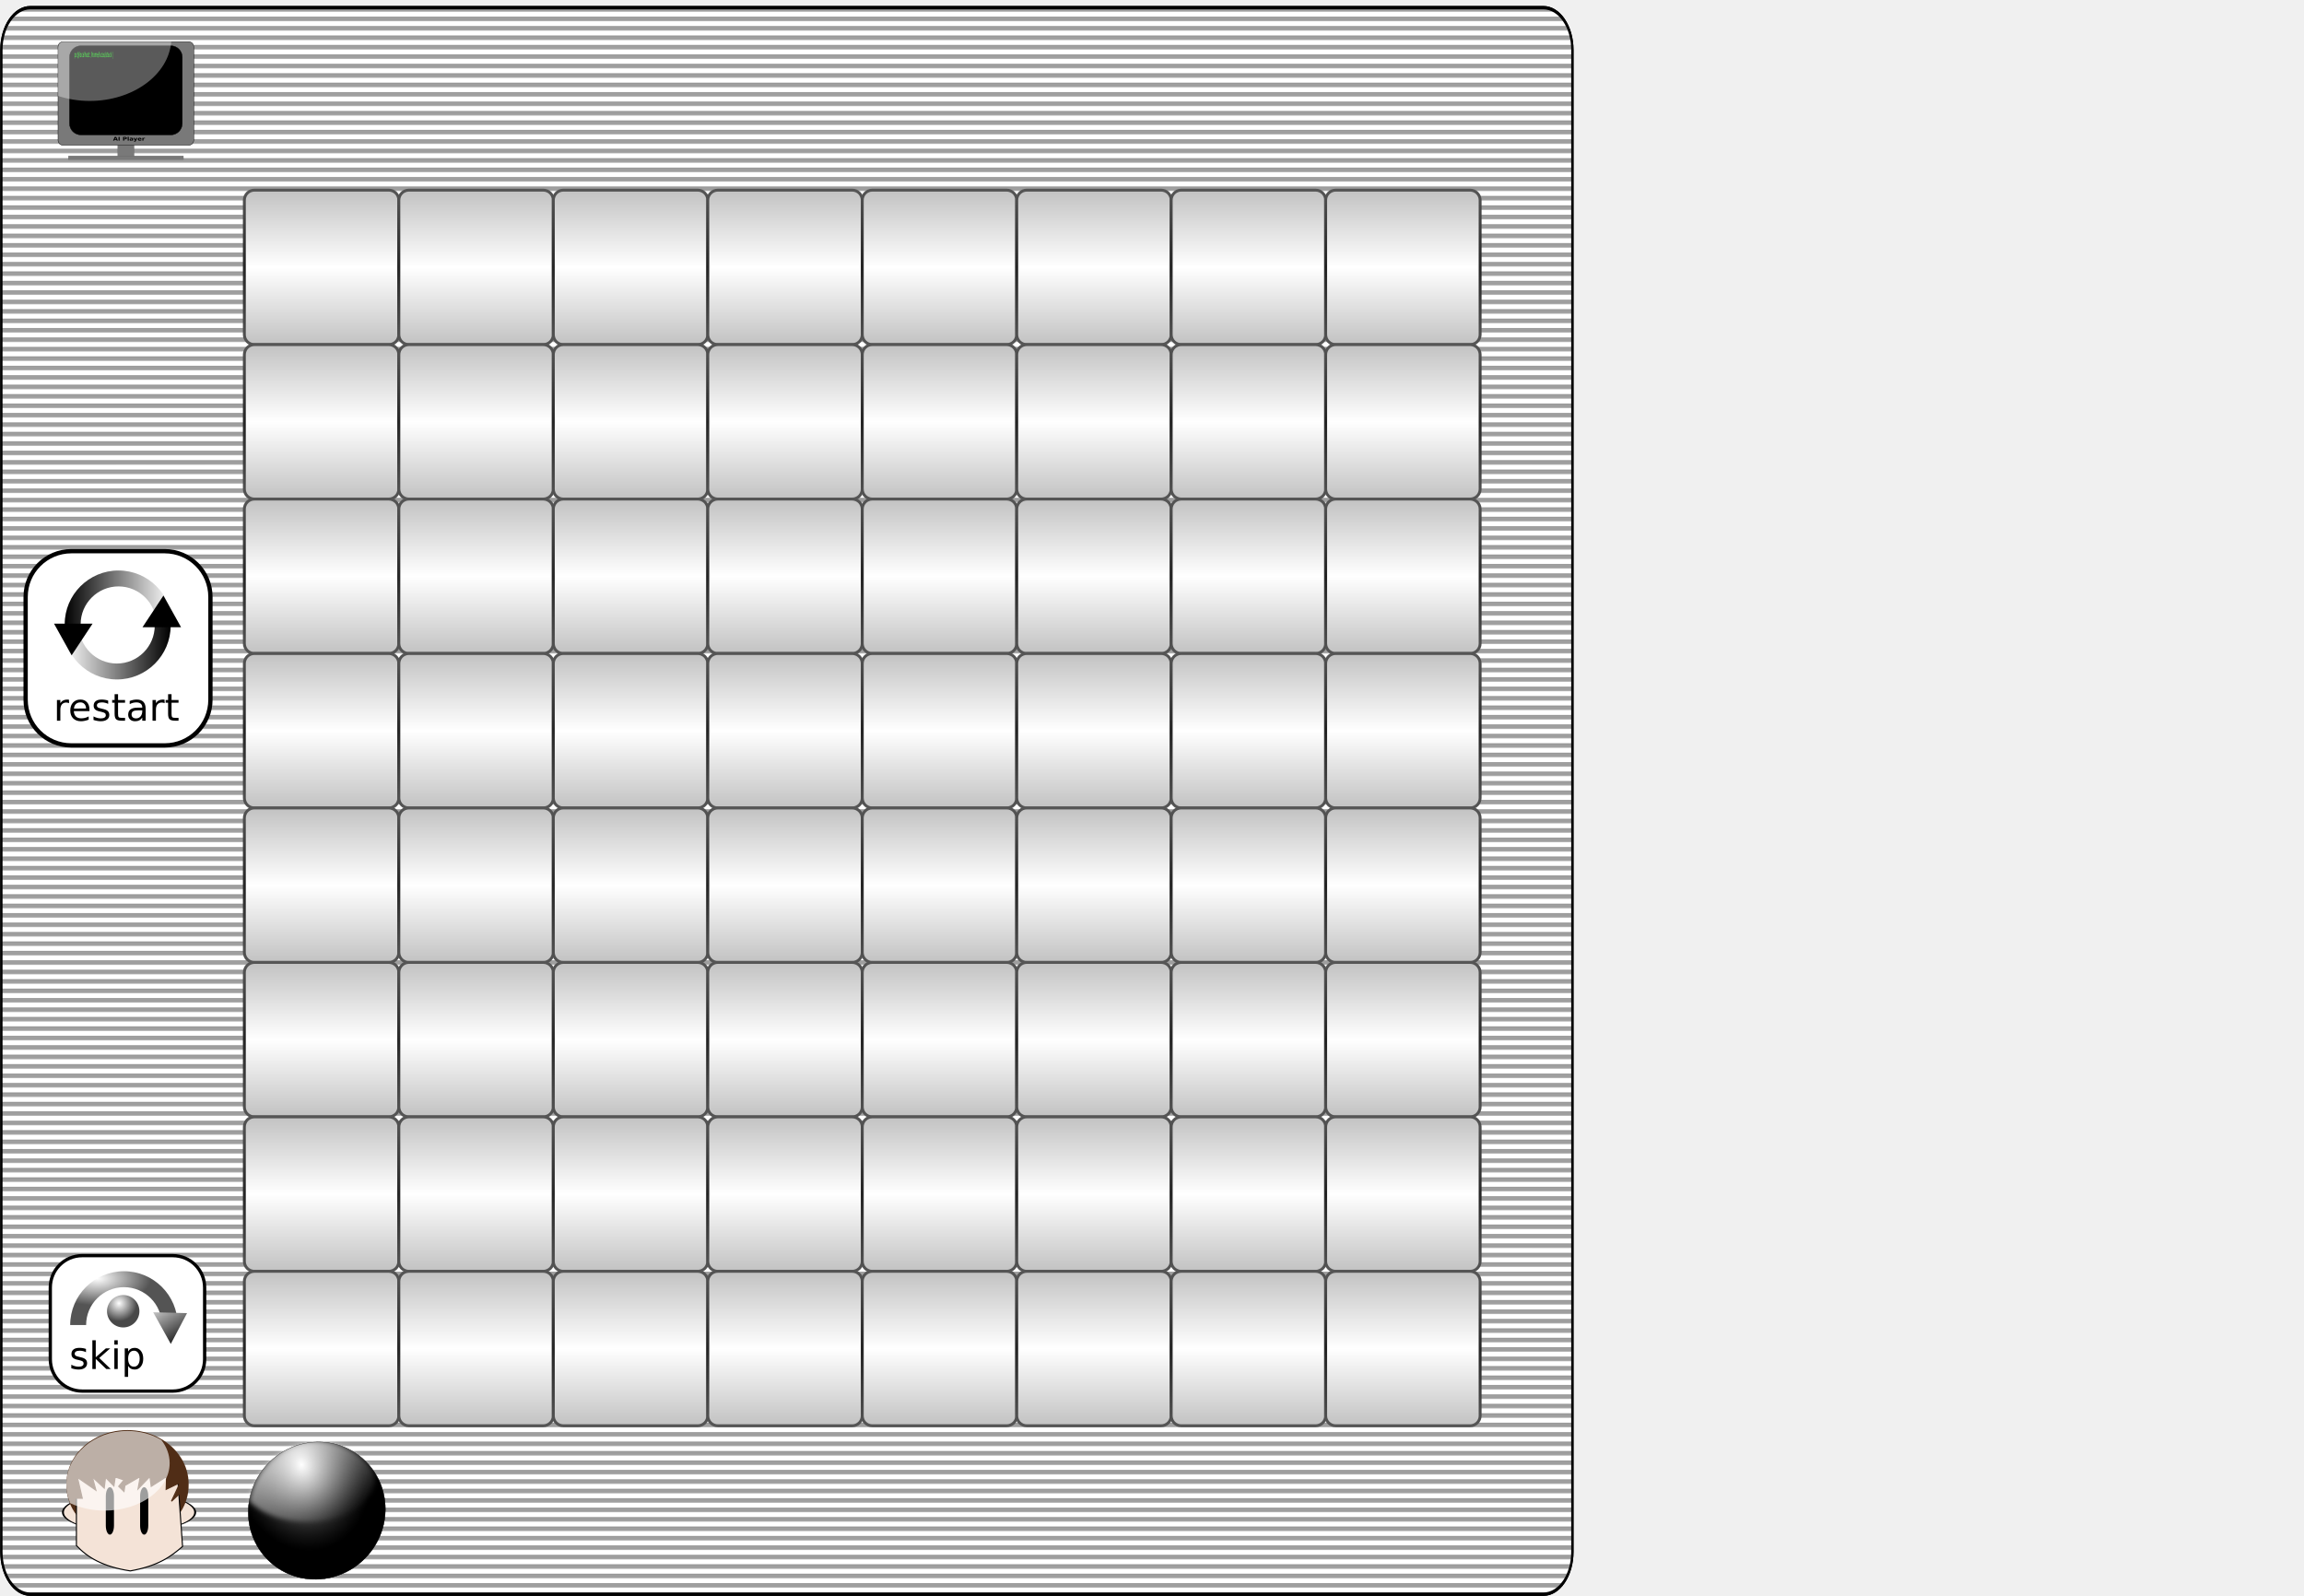
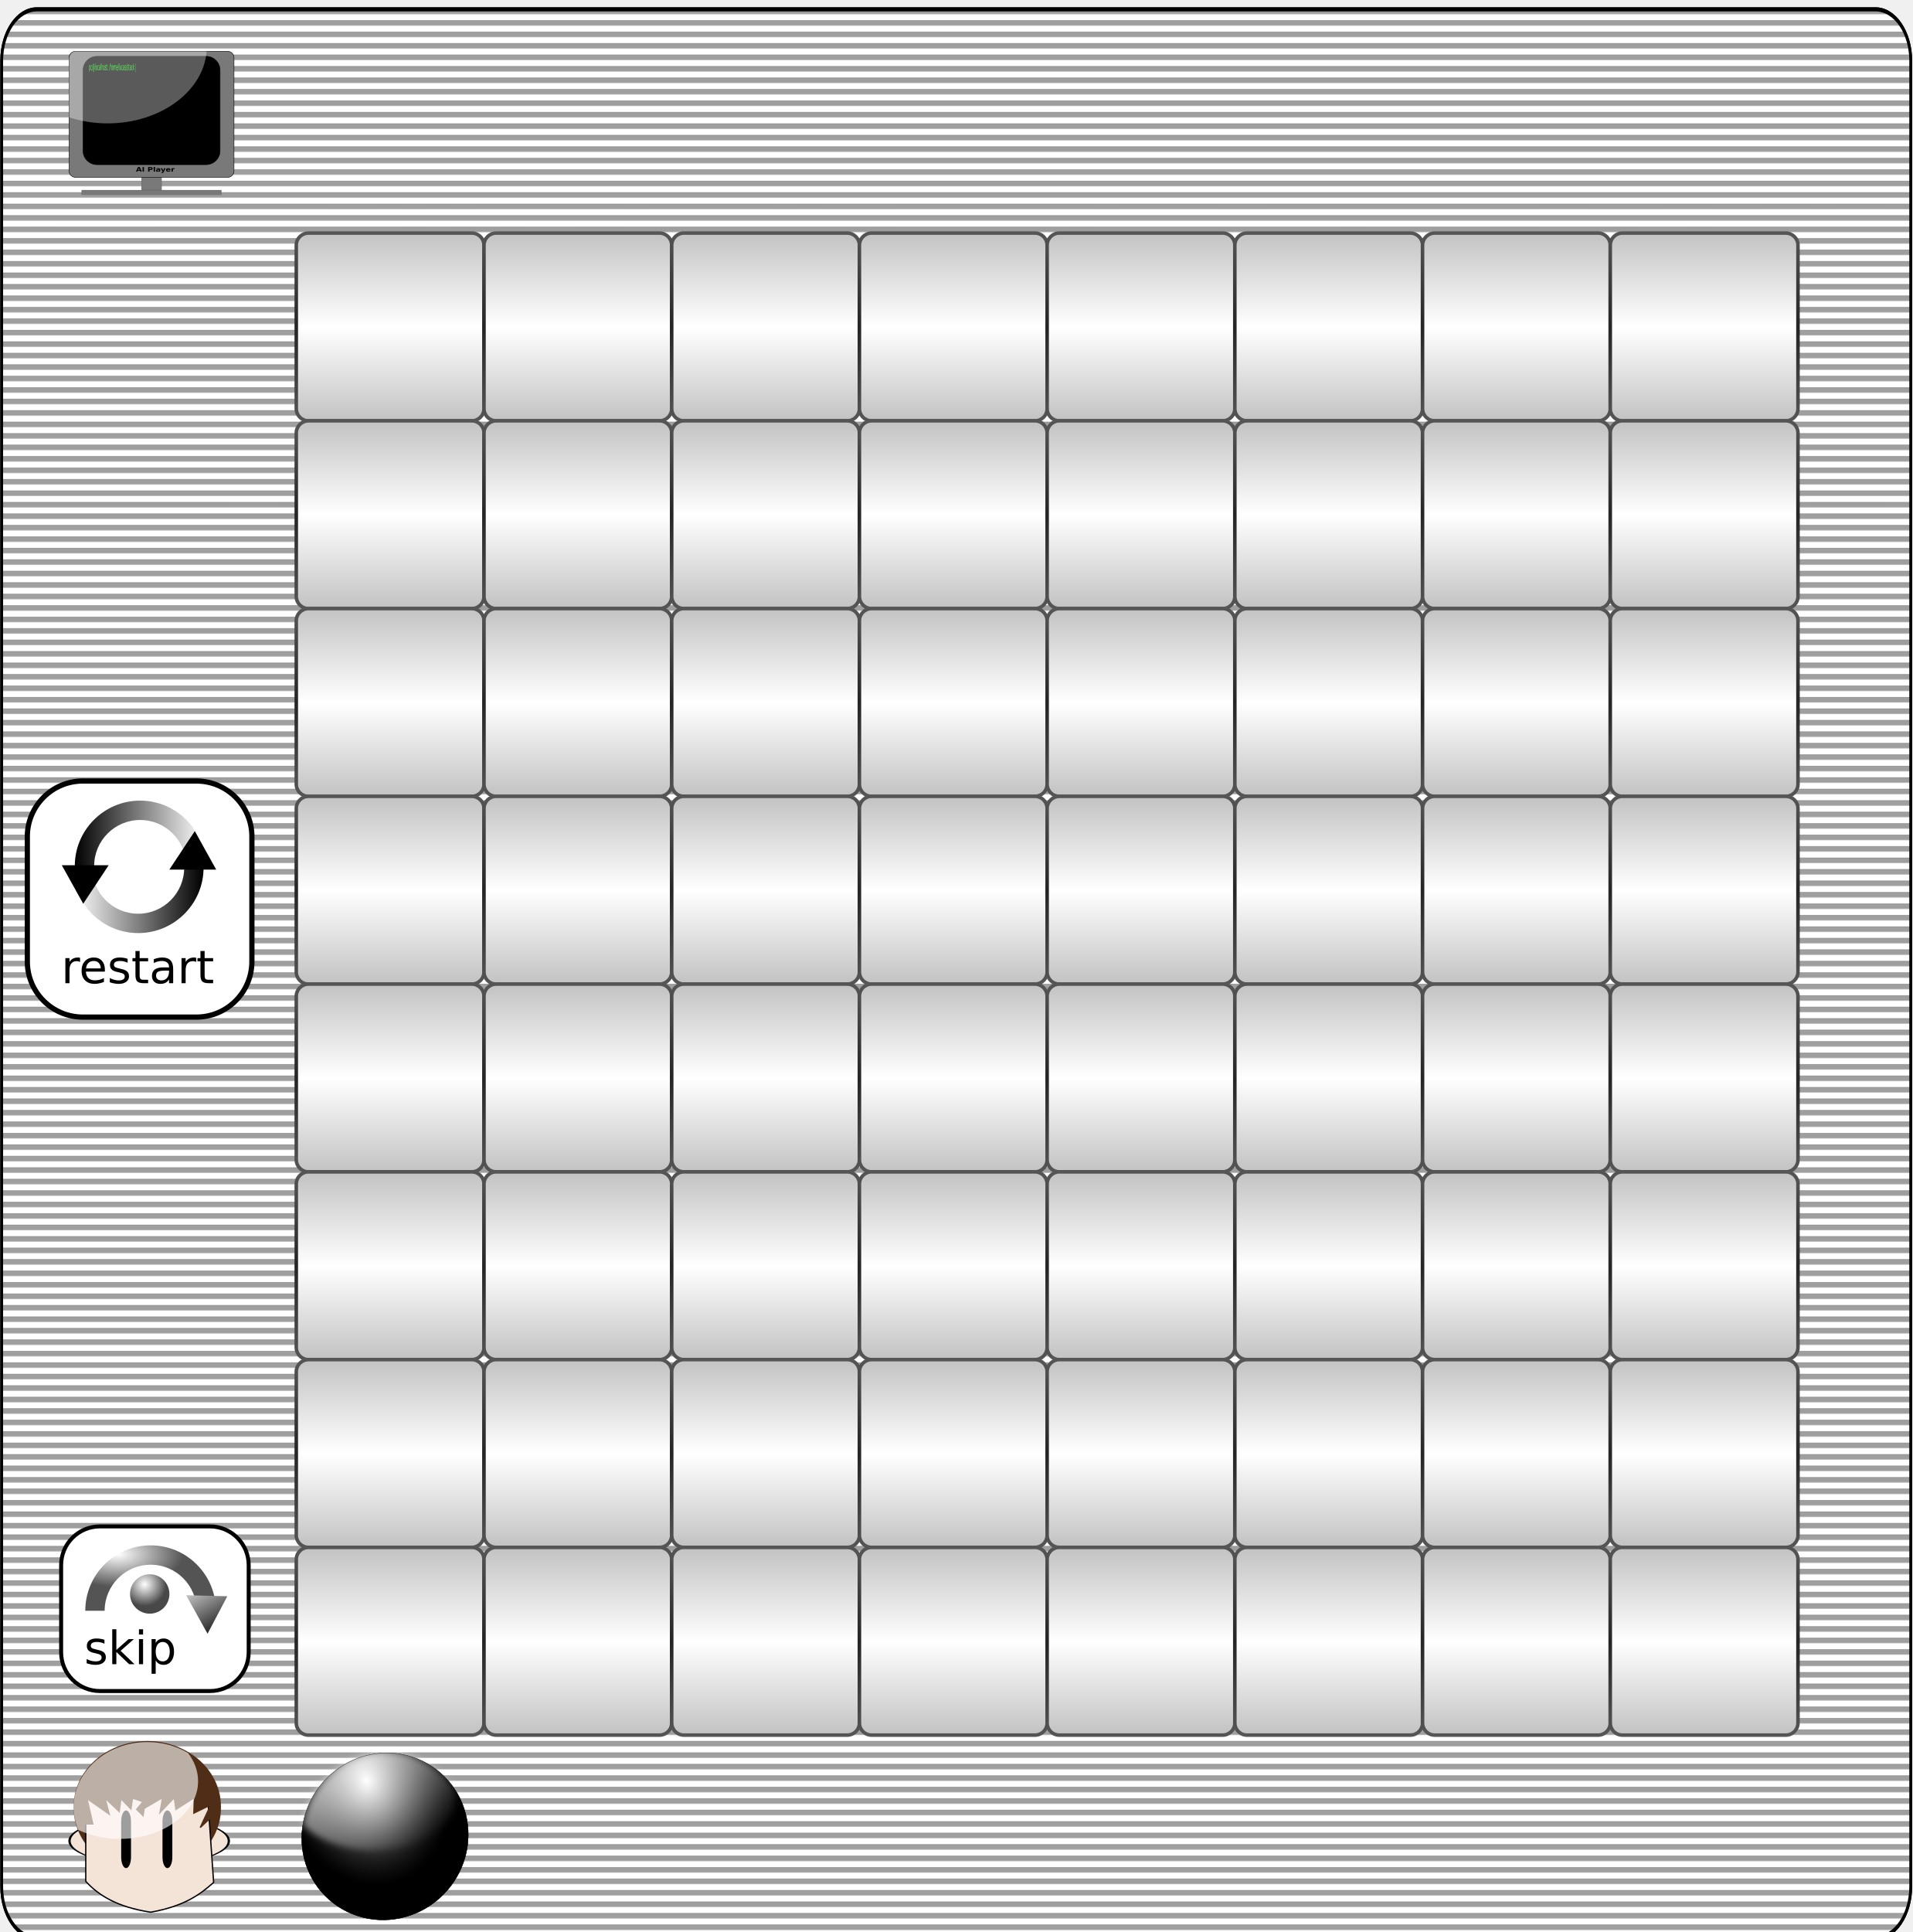
- <svg xmlns="http://www.w3.org/2000/svg" xmlns:xlink="http://www.w3.org/1999/xlink" width="732" height="507" id="svg2" version="1.0">
+ <svg xmlns="http://www.w3.org/2000/svg" xmlns:xlink="http://www.w3.org/1999/xlink" width="500" height="505" id="svg2" version="1.0">
  <defs id="defs4">
    <linearGradient id="linearGradient4486">
      <stop style="stop-color:#000000;stop-opacity:1;" offset="0" id="stop4488" />
      <stop style="stop-color:#ffffff;stop-opacity:1;" offset="1" id="stop4490" />
    </linearGradient>
    <linearGradient id="linearGradient4391">
      <stop style="stop-color:#000000;stop-opacity:1;" offset="0" id="stop4393" />
      <stop style="stop-color:#000000;stop-opacity:0;" offset="1" id="stop4395" />
    </linearGradient>
    <linearGradient id="linearGradient4383">
      <stop style="stop-color:#000000;stop-opacity:1;" offset="0" id="stop4385" />
      <stop style="stop-color:#000000;stop-opacity:0;" offset="1" id="stop4387" />
    </linearGradient>
    <linearGradient id="linearGradient4085">
      <stop style="stop-color:#717171;stop-opacity:1;" offset="0" id="stop4087" />
      <stop style="stop-color:#ffffff;stop-opacity:1;" offset="1" id="stop4089" />
    </linearGradient>
    <linearGradient id="linearGradient3441">
      <stop style="stop-color:#858585;stop-opacity:1;" offset="0" id="stop3443" />
      <stop style="stop-color:#252525;stop-opacity:1;" offset="1" id="stop3445" />
    </linearGradient>
    <filter id="filter3194">
      <feGaussianBlur id="feGaussianBlur3196" stdDeviation="0.853" />
    </filter>
    <radialGradient r="254.786" fy="392.4" fx="220.123" cy="392.4" cx="220.123" gradientTransform="matrix(1.150908,0.5710642,-0.4515342,0.9195676,130.5254,-104.5135)" gradientUnits="userSpaceOnUse" id="radialGradient3229" xlink:href="#linearGradient3167" />
    <linearGradient gradientTransform="translate(-0.1713688,-0.1142458)" gradientUnits="userSpaceOnUse" y2="24.871" x2="35.013" y1="2.457" x1="18.368" id="linearGradient3172" xlink:href="#linearGradient3189" />
    <linearGradient id="linearGradient3167">
      <stop id="stop3169" offset="0" style="stop-color:#ffffff;stop-opacity:1;" />
      <stop id="stop3171" offset="1" style="stop-color:#000000;stop-opacity:0.312;" />
    </linearGradient>
    <marker style="overflow:visible" id="Arrow1Lstart" refX="0" refY="0" orient="auto">
      <path transform="matrix(0.8,0,0,0.8,10,0)" style="fill-rule:evenodd;stroke:#000000;stroke-width:1pt;marker-start:none" d="M 0,0 L 5,-5 L -12.5,0 L 5,5 L 0,0 z" id="path4575" />
    </marker>
    <linearGradient id="linearGradient3166">
      <stop id="stop3168" offset="0" style="stop-color:#ffffff;stop-opacity:1;" />
      <stop id="stop3170" offset="1" style="stop-color:#ffffff;stop-opacity:0.196;" />
    </linearGradient>
    <linearGradient id="linearGradient3189">
      <stop style="stop-color:#ffffff;stop-opacity:0.562;" offset="0" id="stop3191" />
      <stop style="stop-color:#ffffff;stop-opacity:0;" offset="1" id="stop3193" />
    </linearGradient>
    <pattern patternUnits="userSpaceOnUse" width="730.03" height="16.964" patternTransform="translate(-755.9541,36.6547)" id="pattern2702">
      <path id="path3209" d="M 0.481,0.481 L 729.549,0.481" style="fill:none;fill-rule:evenodd;stroke:#d9d9d9;stroke-width:0.963px;stroke-linecap:butt;stroke-linejoin:miter;stroke-opacity:1" />
      <path id="path3211" d="M 0.481,4.482 L 729.549,4.482" style="fill:none;fill-rule:evenodd;stroke:#d9d9d9;stroke-width:0.963px;stroke-linecap:butt;stroke-linejoin:miter;stroke-opacity:1" />
      <path style="fill:none;fill-rule:evenodd;stroke:#d9d9d9;stroke-width:0.963px;stroke-linecap:butt;stroke-linejoin:miter;stroke-opacity:1" d="M 0.481,8.482 L 729.549,8.482" id="path3213" />
      <path id="path3215" d="M 0.481,12.482 L 729.549,12.482" style="fill:none;fill-rule:evenodd;stroke:#d9d9d9;stroke-width:0.963px;stroke-linecap:butt;stroke-linejoin:miter;stroke-opacity:1" />
      <path style="fill:none;fill-rule:evenodd;stroke:#d9d9d9;stroke-width:0.963px;stroke-linecap:butt;stroke-linejoin:miter;stroke-opacity:1" d="M 0.481,16.482 L 729.549,16.482" id="path3217" />
    </pattern>
    <pattern patternUnits="userSpaceOnUse" width="730.03" height="0.963" patternTransform="translate(-755.9541,-3.348295)" id="pattern4220">
      <path style="fill:none;fill-rule:evenodd;stroke:#d9d9d9;stroke-width:0.963px;stroke-linecap:butt;stroke-linejoin:miter;stroke-opacity:1" d="M 0.481,0.481 L 729.549,0.481" id="path3189" />
    </pattern>
    <pattern patternUnits="userSpaceOnUse" width="997.57" height="1.913" patternTransform="matrix(1.569835,0,0,1.569835,-129.9597,-82.81131)" id="pattern3983">
      <g id="g3262" transform="translate(129.9597,82.81131)">
        <path style="fill:none;fill-rule:evenodd;stroke:#9f9f9f;stroke-width:1px;stroke-linecap:butt;stroke-linejoin:miter;stroke-opacity:1" d="M -129.46,-82.311 L 867.11,-82.311" id="path2482" />
        <path id="path2484" d="M -129.46,-81.398 L 867.11,-81.398" style="fill:none;fill-opacity:1;fill-rule:evenodd;stroke:#ffffff;stroke-width:1px;stroke-linecap:butt;stroke-linejoin:miter;stroke-opacity:1" />
      </g>
    </pattern>
    <pattern patternUnits="userSpaceOnUse" width="913.015" height="2.825" patternTransform="translate(-116.2097,-147.48)" id="pattern3998">
      <g id="g3994" transform="translate(116.2097,147.48)">
        <path style="fill:none;fill-rule:evenodd;stroke:#cccccc;stroke-width:1.414px;stroke-linecap:butt;stroke-linejoin:miter;stroke-opacity:1" d="M -115.503,-146.773 L 796.099,-146.773" id="path3990" />
        <path id="path3992" d="M -115.503,-145.363 L 796.099,-145.363" style="fill:none;fill-rule:evenodd;stroke:#ffffff;stroke-width:1.414px;stroke-linecap:butt;stroke-linejoin:miter;stroke-opacity:1" />
      </g>
    </pattern>
    <linearGradient id="linearGradient3178">
      <stop id="stop3180" offset="0" style="stop-color:#ffffff;stop-opacity:1;" />
      <stop id="stop3182" offset="1" style="stop-color:#545454;stop-opacity:1;" />
    </linearGradient>
    <linearGradient id="linearGradient3186">
      <stop id="stop3188" offset="0" style="stop-color:#000000;stop-opacity:1;" />
      <stop id="stop3190" offset="1" style="stop-color:#d1d1d1;stop-opacity:1;" />
    </linearGradient>
-     <marker style="overflow:visible" id="marker4304" refX="0.0" refY="0.0" orient="auto">
-       <path transform="scale(0.8) translate(12.5,0)" style="fill-rule:evenodd;stroke:#000000;stroke-width:1.0pt;marker-start:none" d="M 0.0,0.0 L 5.0,-5.0 L -12.5,0.0 L 5.0,5.0 L 0.0,0.0 z " id="path4194" />
+     <marker style="overflow:visible" id="marker4304" refX="0" refY="0" orient="auto">
+       <path transform="matrix(0.8,0,0,0.8,10,0)" style="fill-rule:evenodd;stroke:#000000;stroke-width:1pt;marker-start:none" d="M 0,0 L 5,-5 L -12.5,0 L 5,5 L 0,0 z" id="path4194" />
    </marker>
-     <marker style="overflow:visible" id="Arrow2Lstart" refX="0.0" refY="0.0" orient="auto">
-       <path transform="scale(1.1) translate(1,0)" d="M 8.719,4.034 L -2.207,0.016 L 8.719,-4.002 C 6.973,-1.63 6.983,1.616 8.719,4.034 z " style="font-size:12.0;fill-rule:evenodd;stroke-width:0.625;stroke-linejoin:round" id="path4212" />
+     <marker style="overflow:visible" id="Arrow2Lstart" refX="0" refY="0" orient="auto">
+       <path transform="matrix(1.1,0,0,1.1,1.1,0)" d="M 8.719,4.034 L -2.207,0.016 L 8.719,-4.002 C 6.973,-1.63 6.983,1.616 8.719,4.034 z" style="font-size:12px;fill-rule:evenodd;stroke-width:0.625;stroke-linejoin:round" id="path4212" />
    </marker>
    <linearGradient id="linearGradient4352">
      <stop id="stop4354" offset="0" style="stop-color:#ffffff;stop-opacity:1;" />
      <stop id="stop4356" offset="1" style="stop-color:#484848;stop-opacity:1;" />
    </linearGradient>
    <linearGradient id="linearGradient4346">
      <stop id="stop4348" offset="0" style="stop-color:#000000;stop-opacity:1;" />
      <stop id="stop4350" offset="1" style="stop-color:#d1d1d1;stop-opacity:1;" />
    </linearGradient>
    <linearGradient xlink:href="#linearGradient4383" id="linearGradient4435" gradientUnits="userSpaceOnUse" gradientTransform="translate(201.3643,144.8866)" x1="-302.809" y1="160.932" x2="-268.653" y2="160.932" />
    <linearGradient xlink:href="#linearGradient4391" id="linearGradient4439" gradientUnits="userSpaceOnUse" gradientTransform="translate(200.8419,141.7526)" x1="-268.622" y1="181.597" x2="-302.779" y2="181.597" />
    <radialGradient xlink:href="#linearGradient4352" id="radialGradient4466" cx="-283.669" cy="389.459" fx="-283.669" fy="389.459" r="5.686" gradientUnits="userSpaceOnUse" />
    <radialGradient xlink:href="#linearGradient3178" id="radialGradient4484" cx="-528.128" cy="523.033" fx="-528.128" fy="523.033" r="17.078" gradientTransform="matrix(1,0,0,0.5004575,407,136.4959)" gradientUnits="userSpaceOnUse" />
    <linearGradient xlink:href="#linearGradient4486" id="linearGradient4492" x1="-501.492" y1="551.487" x2="-511.025" y2="535.238" gradientUnits="userSpaceOnUse" gradientTransform="translate(407,-131)" />
-     <linearGradient xlink:href="#linearGradient4391" id="linearGradient4515" gradientUnits="userSpaceOnUse" gradientTransform="translate(200.8419,141.7526)" x1="-268.622" y1="181.597" x2="-302.779" y2="181.597" />
-     <linearGradient xlink:href="#linearGradient4383" id="linearGradient4517" gradientUnits="userSpaceOnUse" gradientTransform="translate(201.3643,144.8866)" x1="-302.809" y1="160.932" x2="-268.653" y2="160.932" />
-     <radialGradient xlink:href="#linearGradient3178" id="radialGradient4519" gradientUnits="userSpaceOnUse" gradientTransform="matrix(1,0,0,0.5004575,407,136.4959)" cx="-528.128" cy="523.033" fx="-528.128" fy="523.033" r="17.078" />
-     <radialGradient xlink:href="#linearGradient4352" id="radialGradient4521" gradientUnits="userSpaceOnUse" cx="-283.669" cy="389.459" fx="-283.669" fy="389.459" r="5.686" />
-     <linearGradient xlink:href="#linearGradient4486" id="linearGradient4523" gradientUnits="userSpaceOnUse" gradientTransform="translate(407,-131)" x1="-501.492" y1="551.487" x2="-511.025" y2="535.238" />
-     <linearGradient xlink:href="#linearGradient4085" id="linearGradient4525" gradientUnits="userSpaceOnUse" gradientTransform="matrix(1.086957,0,0,1.086957,-37.65261,-32.77589)" spreadMethod="reflect" x1="75.281" y1="42.152" x2="75.281" y2="94.783" />
-     <linearGradient xlink:href="#linearGradient3441" id="linearGradient4527" gradientUnits="userSpaceOnUse" gradientTransform="matrix(1.086957,0,0,1.086957,-37.65261,-32.77589)" spreadMethod="reflect" x1="98.281" y1="49.935" x2="98.281" y2="94.783" />
+     <linearGradient xlink:href="#linearGradient4383" id="linearGradient2572" gradientUnits="userSpaceOnUse" gradientTransform="translate(202.3643,32.8866)" x1="-302.809" y1="160.932" x2="-268.653" y2="160.932" />
+     <linearGradient xlink:href="#linearGradient4391" id="linearGradient2576" gradientUnits="userSpaceOnUse" gradientTransform="translate(201.8419,29.75258)" x1="-268.622" y1="181.597" x2="-302.779" y2="181.597" />
+     <radialGradient xlink:href="#linearGradient3178" id="radialGradient2604" gradientUnits="userSpaceOnUse" gradientTransform="matrix(1,0,0,0.5004575,379,93.49589)" cx="-528.128" cy="523.033" fx="-528.128" fy="523.033" r="17.078" />
+     <radialGradient xlink:href="#linearGradient4352" id="radialGradient2606" gradientUnits="userSpaceOnUse" cx="-283.669" cy="389.459" fx="-283.669" fy="389.459" r="5.686" />
+     <linearGradient xlink:href="#linearGradient4486" id="linearGradient2608" gradientUnits="userSpaceOnUse" gradientTransform="translate(379,-174)" x1="-501.492" y1="551.487" x2="-511.025" y2="535.238" />
+     <linearGradient xlink:href="#linearGradient4085" id="linearGradient2573" gradientUnits="userSpaceOnUse" gradientTransform="matrix(1.086957,0,0,1.086957,-37.65261,-32.77589)" spreadMethod="reflect" x1="75.281" y1="42.152" x2="75.281" y2="94.783" />
+     <linearGradient xlink:href="#linearGradient3441" id="linearGradient2575" gradientUnits="userSpaceOnUse" gradientTransform="matrix(1.086957,0,0,1.086957,-37.65261,-32.77589)" spreadMethod="reflect" x1="98.281" y1="49.935" x2="98.281" y2="94.783" />
  </defs>
  <g id="layer2" style="display:inline">
    <g id="g3986" transform="matrix(0.6834661,0,0,0.9984877,-0.2718291,0.9903175)">
      <rect style="fill:#ffffff;fill-opacity:1;stroke:#000000;stroke-width:1.075;stroke-miterlimit:4;stroke-dasharray:none;stroke-opacity:1" id="rect2491" width="730.266" height="504.875" x="1.047" y="1.456" ry="13.477" />
      <rect ry="13.477" y="1.456" x="1.047" height="504.875" width="730.266" id="rect2403" style="fill:url(#pattern3983);fill-opacity:1;stroke:#000000;stroke-width:1.075;stroke-miterlimit:4;stroke-dasharray:none;stroke-opacity:1" />
    </g>
-     <path style="fill:none;fill-rule:evenodd;stroke:#000000;stroke-width:1.414px;stroke-linecap:butt;stroke-linejoin:miter;stroke-opacity:1" d="M -101.513,-118.397 L 783.099,-118.397" id="path4005" />
  </g>
  <g id="layer3" style="display:inline">
-     <g id="g4590" transform="translate(77.67346,456.7229)">
-       <path transform="matrix(5.5625896e-2,6.379928e-2,-6.3459816e-2,5.5923453e-2,30.8685,-25.88011)" d="M 628.571,452.362 A 254.286,260 0 1 1 120,452.362 A 254.286,260 0 1 1 628.571,452.362 z" id="path2383" style="fill:#000000;fill-opacity:1;fill-rule:evenodd;stroke:#000000;stroke-width:1;stroke-linecap:butt;stroke-linejoin:miter;marker-start:none;stroke-miterlimit:4;stroke-dasharray:none;stroke-dashoffset:0;stroke-opacity:1" />
-       <path style="opacity:1;fill:url(#radialGradient3229);fill-opacity:1;fill-rule:evenodd;stroke:#000000;stroke-width:1;stroke-linecap:butt;stroke-linejoin:miter;marker-start:none;stroke-miterlimit:4;stroke-dasharray:none;stroke-dashoffset:0;stroke-opacity:1" id="path4593" d="M 628.571,452.362 A 254.286,260 0 1 1 120,452.362 A 254.286,260 0 1 1 628.571,452.362 z" transform="matrix(5.5625896e-2,6.379928e-2,-6.3459816e-2,5.5923453e-2,30.8685,-25.88011)" />
-       <path transform="matrix(0.9574656,0,0,0.9574656,1.035174,1.263795)" id="path4595" d="M 23.545,0.173 C 18.099,0.135 12.58,2.05 8.121,5.98 C 3.88,9.717 1.312,14.647 0.489,19.794 C 4.363,23.935 11.563,26.72 19.805,26.72 C 32.14,26.72 42.153,20.483 42.153,12.797 C 42.153,11.668 41.935,10.57 41.528,9.519 C 41.096,8.907 40.628,8.314 40.126,7.738 C 35.794,2.769 29.717,0.216 23.545,0.173 z" style="opacity:1;fill:url(#linearGradient3172);fill-opacity:1;fill-rule:evenodd;stroke:none;stroke-width:1px;stroke-linecap:butt;stroke-linejoin:miter;stroke-opacity:1;filter:url(#filter3194)" />
-     </g>
-     <path d="M -270.919,928.696 L -270.919,1435.696 M -220.919,928.696 L -220.919,1435.696 M -170.919,928.696 L -170.919,1435.696 M -120.919,928.696 L -120.919,1435.696 M -70.919,928.696 L -70.919,1435.696 M -20.919,928.696 L -20.919,1435.696 M 29.081,928.696 L 29.081,1435.696 M 79.081,928.696 L 79.081,1435.696 M 129.081,928.696 L 129.081,1435.696 M 179.081,928.696 L 179.081,1435.696 M 229.081,928.696 L 229.081,1435.696 M 279.081,928.696 L 279.081,1435.696 M 329.081,928.696 L 329.081,1435.696 M 379.081,928.696 L 379.081,1435.696 M 429.081,928.696 L 429.081,1435.696 M -270.919,928.696 L 461.081,928.696 M -270.919,978.696 L 461.081,978.696 M -270.919,1028.696 L 461.081,1028.696 M -270.919,1078.696 L 461.081,1078.696 M -270.919,1128.696 L 461.081,1128.696 M -270.919,1178.696 L 461.081,1178.696 M -270.919,1228.696 L 461.081,1228.696 M -270.919,1278.696 L 461.081,1278.696 M -270.919,1328.696 L 461.081,1328.696 M -270.919,1378.696 L 461.081,1378.696 M -270.919,1428.696 L 461.081,1428.696" style="fill:none;fill-opacity:0.75;fill-rule:evenodd;stroke:#000000;stroke-linecap:butt;stroke-linejoin:miter;stroke-opacity:1" id="path4637" />
-     <g id="g4132" transform="translate(33,14.70978)">
-       <rect ry="3.184" y="45.711" x="44.635" height="49.077" width="49.077" id="rect3437" style="fill:url(#linearGradient4525);fill-opacity:1;stroke:url(#linearGradient4527);stroke-width:0.923;stroke-miterlimit:4;stroke-dasharray:none;stroke-opacity:1" />
+     <g id="g4132" transform="translate(32.82601,15.20978)">
+       <rect ry="3.184" y="45.711" x="44.635" height="49.077" width="49.077" id="rect3437" style="fill:url(#linearGradient2573);fill-opacity:1;stroke:url(#linearGradient2575);stroke-width:0.923;stroke-miterlimit:4;stroke-dasharray:none;stroke-opacity:1" />
      <use height="507" width="732" id="use2552" transform="translate(-1.7604948e-6,49.07722)" xlink:href="#rect3437" y="0" x="0" />
      <use height="507" width="732" id="use2554" transform="translate(-1.7604948e-6,98.15444)" xlink:href="#rect3437" y="0" x="0" />
      <use height="507" width="732" id="use2556" transform="translate(-1.7604948e-6,147.2317)" xlink:href="#rect3437" y="0" x="0" />
      <use height="507" width="732" id="use2558" transform="translate(-1.7604948e-6,196.3089)" xlink:href="#rect3437" y="0" x="0" />
      <use height="507" width="732" id="use2560" transform="translate(-1.7604948e-6,245.3861)" xlink:href="#rect3437" y="0" x="0" />
      <use height="507" width="732" id="use2562" transform="translate(-1.7604948e-6,294.4633)" xlink:href="#rect3437" y="0" x="0" />
      <use height="507" width="732" id="use2564" transform="translate(-1.7604948e-6,343.5406)" xlink:href="#rect3437" y="0" x="0" />
      <use height="507" width="732" id="use2566" transform="translate(49.07723,-4.9886274e-6)" xlink:href="#rect3437" y="0" x="0" />
      <use height="507" width="732" id="use2568" transform="translate(49.07723,49.07722)" xlink:href="#rect3437" y="0" x="0" />
      <use height="507" width="732" id="use2570" transform="translate(49.07723,98.15444)" xlink:href="#rect3437" y="0" x="0" />
      <use height="507" width="732" id="use2572" transform="translate(49.07723,147.2317)" xlink:href="#rect3437" y="0" x="0" />
      <use height="507" width="732" id="use2574" transform="translate(49.07723,196.3089)" xlink:href="#rect3437" y="0" x="0" />
      <use height="507" width="732" id="use2576" transform="translate(49.07723,245.3861)" xlink:href="#rect3437" y="0" x="0" />
      <use height="507" width="732" id="use2578" transform="translate(49.07723,294.4633)" xlink:href="#rect3437" y="0" x="0" />
      <use height="507" width="732" id="use2580" transform="translate(49.07723,343.5406)" xlink:href="#rect3437" y="0" x="0" />
      <use height="507" width="732" id="use2582" transform="translate(98.15445,-4.9886274e-6)" xlink:href="#rect3437" y="0" x="0" />
      <use height="507" width="732" id="use2584" transform="translate(98.15445,49.07722)" xlink:href="#rect3437" y="0" x="0" />
      <use height="507" width="732" id="use2586" transform="translate(98.15445,98.15444)" xlink:href="#rect3437" y="0" x="0" />
      <use height="507" width="732" id="use2588" transform="translate(98.15445,147.2317)" xlink:href="#rect3437" y="0" x="0" />
      <use height="507" width="732" id="use2590" transform="translate(98.15445,196.3089)" xlink:href="#rect3437" y="0" x="0" />
      <use height="507" width="732" id="use2592" transform="translate(98.15445,245.3861)" xlink:href="#rect3437" y="0" x="0" />
      <use height="507" width="732" id="use2594" transform="translate(98.15445,294.4633)" xlink:href="#rect3437" y="0" x="0" />
      <use height="507" width="732" id="use2596" transform="translate(98.15445,343.5406)" xlink:href="#rect3437" y="0" x="0" />
      <use height="507" width="732" id="use2598" transform="translate(147.2317,-4.9886274e-6)" xlink:href="#rect3437" y="0" x="0" />
      <use height="507" width="732" id="use2600" transform="translate(147.2317,49.07722)" xlink:href="#rect3437" y="0" x="0" />
      <use height="507" width="732" id="use2602" transform="translate(147.2317,98.15444)" xlink:href="#rect3437" y="0" x="0" />
      <use height="507" width="732" id="use2604" transform="translate(147.2317,147.2317)" xlink:href="#rect3437" y="0" x="0" />
      <use height="507" width="732" id="use2606" transform="translate(147.2317,196.3089)" xlink:href="#rect3437" y="0" x="0" />
      <use height="507" width="732" id="use2608" transform="translate(147.2317,245.3861)" xlink:href="#rect3437" y="0" x="0" />
      <use height="507" width="732" id="use2610" transform="translate(147.2317,294.4633)" xlink:href="#rect3437" y="0" x="0" />
      <use height="507" width="732" id="use2612" transform="translate(147.2317,343.5406)" xlink:href="#rect3437" y="0" x="0" />
      <use height="507" width="732" id="use2614" transform="translate(196.3089,-4.9886274e-6)" xlink:href="#rect3437" y="0" x="0" />
      <use height="507" width="732" id="use2616" transform="translate(196.3089,49.07722)" xlink:href="#rect3437" y="0" x="0" />
      <use height="507" width="732" id="use2618" transform="translate(196.3089,98.15444)" xlink:href="#rect3437" y="0" x="0" />
      <use height="507" width="732" id="use2620" transform="translate(196.3089,147.2317)" xlink:href="#rect3437" y="0" x="0" />
      <use height="507" width="732" id="use2622" transform="translate(196.3089,196.3089)" xlink:href="#rect3437" y="0" x="0" />
      <use height="507" width="732" id="use2624" transform="translate(196.3089,245.3861)" xlink:href="#rect3437" y="0" x="0" />
      <use height="507" width="732" id="use2626" transform="translate(196.3089,294.4633)" xlink:href="#rect3437" y="0" x="0" />
      <use height="507" width="732" id="use2628" transform="translate(196.3089,343.5406)" xlink:href="#rect3437" y="0" x="0" />
      <use height="507" width="732" id="use2630" transform="translate(245.3861,-4.9886274e-6)" xlink:href="#rect3437" y="0" x="0" />
      <use height="507" width="732" id="use2632" transform="translate(245.3861,49.07722)" xlink:href="#rect3437" y="0" x="0" />
      <use height="507" width="732" id="use2634" transform="translate(245.3861,98.15444)" xlink:href="#rect3437" y="0" x="0" />
      <use height="507" width="732" id="use2636" transform="translate(245.3861,147.2317)" xlink:href="#rect3437" y="0" x="0" />
      <use height="507" width="732" id="use2638" transform="translate(245.3861,196.3089)" xlink:href="#rect3437" y="0" x="0" />
      <use height="507" width="732" id="use2640" transform="translate(245.3861,245.3861)" xlink:href="#rect3437" y="0" x="0" />
      <use height="507" width="732" id="use2642" transform="translate(245.3861,294.4633)" xlink:href="#rect3437" y="0" x="0" />
      <use height="507" width="732" id="use2644" transform="translate(245.3861,343.5406)" xlink:href="#rect3437" y="0" x="0" />
      <use height="507" width="732" id="use2646" transform="translate(294.4633,-4.9886274e-6)" xlink:href="#rect3437" y="0" x="0" />
      <use height="507" width="732" id="use2648" transform="translate(294.4633,49.07722)" xlink:href="#rect3437" y="0" x="0" />
      <use height="507" width="732" id="use2650" transform="translate(294.4633,98.15444)" xlink:href="#rect3437" y="0" x="0" />
      <use height="507" width="732" id="use2652" transform="translate(294.4633,147.2317)" xlink:href="#rect3437" y="0" x="0" />
      <use height="507" width="732" id="use2654" transform="translate(294.4633,196.3089)" xlink:href="#rect3437" y="0" x="0" />
      <use height="507" width="732" id="use2656" transform="translate(294.4633,245.3861)" xlink:href="#rect3437" y="0" x="0" />
      <use height="507" width="732" id="use2658" transform="translate(294.4633,294.4633)" xlink:href="#rect3437" y="0" x="0" />
      <use height="507" width="732" id="use2660" transform="translate(294.4633,343.5406)" xlink:href="#rect3437" y="0" x="0" />
      <use height="507" width="732" id="use2662" transform="translate(343.5406,-4.9886274e-6)" xlink:href="#rect3437" y="0" x="0" />
      <use height="507" width="732" id="use2664" transform="translate(343.5406,49.07722)" xlink:href="#rect3437" y="0" x="0" />
      <use height="507" width="732" id="use2666" transform="translate(343.5406,98.15444)" xlink:href="#rect3437" y="0" x="0" />
      <use height="507" width="732" id="use2668" transform="translate(343.5406,147.2317)" xlink:href="#rect3437" y="0" x="0" />
      <use height="507" width="732" id="use2670" transform="translate(343.5406,196.3089)" xlink:href="#rect3437" y="0" x="0" />
      <use height="507" width="732" id="use2672" transform="translate(343.5406,245.3861)" xlink:href="#rect3437" y="0" x="0" />
      <use height="507" width="732" id="use2674" transform="translate(343.5406,294.4633)" xlink:href="#rect3437" y="0" x="0" />
      <use height="507" width="732" id="use2676" transform="translate(343.5406,343.5406)" xlink:href="#rect3437" y="0" x="0" />
    </g>
    <text id="text4413" y="374.733" x="-291.751" style="font-size:6px;font-style:normal;font-weight:normal;fill:#000000;fill-opacity:1;stroke:none;stroke-width:1px;stroke-linecap:butt;stroke-linejoin:miter;stroke-opacity:1;font-family:Bitstream Vera Sans" xml:space="preserve">
      <tspan y="374.733" x="-291.751" id="tspan4415" />
    </text>
-     <g id="g4498" transform="translate(122,-116)">
-       <rect ry="14.527" y="291.144" x="-113.856" height="61.713" width="58.713" id="rect4494" style="opacity:1;fill:#ffffff;fill-opacity:1;fill-rule:evenodd;stroke:#000000;stroke-width:1.362;stroke-linecap:butt;stroke-linejoin:miter;stroke-miterlimit:4;stroke-dasharray:none;stroke-dashoffset:0;stroke-opacity:1" />
-       <path id="path4220" d="M -101.937,314.803 C -101.937,324.23 -94.302,331.896 -84.874,331.896 C -75.447,331.896 -67.78,324.23 -67.78,314.803 L -72.843,314.803 C -72.843,321.442 -78.235,326.834 -84.874,326.834 C -91.513,326.834 -96.905,321.442 -96.905,314.803 L -101.937,314.803 z" style="fill:url(#linearGradient4515);fill-opacity:1;fill-rule:evenodd;stroke:none;stroke-width:1.075;stroke-linecap:butt;stroke-linejoin:miter;stroke-miterlimit:4;stroke-dasharray:none;stroke-dashoffset:0;stroke-opacity:1" />
-       <path id="path4232" d="M -70.071,305.241 L -76.727,315.303 L -64.477,315.303 L -70.071,305.241 z" style="fill:#000000;fill-opacity:1;fill-rule:evenodd;stroke:none;stroke-width:1.075;stroke-linecap:butt;stroke-linejoin:miter;stroke-miterlimit:4;stroke-dasharray:none;stroke-dashoffset:0;stroke-opacity:1" />
-       <path style="fill:url(#linearGradient4517);fill-opacity:1;fill-rule:evenodd;stroke:none;stroke-width:1.075;stroke-linecap:butt;stroke-linejoin:miter;stroke-miterlimit:4;stroke-dasharray:none;stroke-dashoffset:0;stroke-opacity:1" d="M -67.289,314.365 C -67.289,304.938 -74.924,297.272 -84.351,297.272 C -93.779,297.272 -101.445,304.938 -101.445,314.365 L -96.383,314.365 C -96.383,307.726 -90.991,302.334 -84.351,302.334 C -77.712,302.334 -72.32,307.726 -72.32,314.365 L -67.289,314.365 z" id="path4237" />
-       <path style="fill:#000000;fill-opacity:1;fill-rule:evenodd;stroke:none;stroke-width:1.075;stroke-linecap:butt;stroke-linejoin:miter;stroke-miterlimit:4;stroke-dasharray:none;stroke-dashoffset:0;stroke-opacity:1" d="M -99.245,324.223 L -92.589,314.16 L -104.839,314.16 L -99.245,324.223 z" id="path4239" />
-       <text xml:space="preserve" style="font-size:12px;font-style:normal;font-weight:normal;fill:#000000;fill-opacity:1;stroke:none;stroke-width:1px;stroke-linecap:butt;stroke-linejoin:miter;stroke-opacity:1;font-family:Bitstream Vera Sans" x="-105" y="345" id="text4429">
-         <tspan id="tspan4431" x="-105" y="345">restart</tspan>
-       </text>
-     </g>
-     <g id="layer1" transform="translate(17.29564,454.0187)">
+   </g>
+   <g id="layer4" style="display:inline">
+     <g style="display:inline" id="g4590" transform="translate(77.67346,456.7229)">
+       <path transform="matrix(5.5625896e-2,6.379928e-2,-6.3459816e-2,5.5923453e-2,30.8685,-25.88011)" d="M 628.571,452.362 A 254.286,260 0 1 1 120,452.362 A 254.286,260 0 1 1 628.571,452.362 z" id="path2383" style="fill:#000000;fill-opacity:1;fill-rule:evenodd;stroke:#000000;stroke-width:1;stroke-linecap:butt;stroke-linejoin:miter;marker-start:none;stroke-miterlimit:4;stroke-dasharray:none;stroke-dashoffset:0;stroke-opacity:1" />
+       <path style="opacity:1;fill:url(#radialGradient3229);fill-opacity:1;fill-rule:evenodd;stroke:#000000;stroke-width:1;stroke-linecap:butt;stroke-linejoin:miter;marker-start:none;stroke-miterlimit:4;stroke-dasharray:none;stroke-dashoffset:0;stroke-opacity:1" id="path4593" d="M 628.571,452.362 A 254.286,260 0 1 1 120,452.362 A 254.286,260 0 1 1 628.571,452.362 z" transform="matrix(5.5625896e-2,6.379928e-2,-6.3459816e-2,5.5923453e-2,30.8685,-25.88011)" />
+       <path transform="matrix(0.9574656,0,0,0.9574656,1.035174,1.263795)" id="path4595" d="M 23.545,0.173 C 18.099,0.135 12.58,2.05 8.121,5.98 C 3.88,9.717 1.312,14.647 0.489,19.794 C 4.363,23.935 11.563,26.72 19.805,26.72 C 32.14,26.72 42.153,20.483 42.153,12.797 C 42.153,11.668 41.935,10.57 41.528,9.519 C 41.096,8.907 40.628,8.314 40.126,7.738 C 35.794,2.769 29.717,0.216 23.545,0.173 z" style="opacity:1;fill:url(#linearGradient3172);fill-opacity:1;fill-rule:evenodd;stroke:none;stroke-width:1px;stroke-linecap:butt;stroke-linejoin:miter;stroke-opacity:1;filter:url(#filter3194)" />
+     </g>
+     <rect style="fill:#ffffff;fill-opacity:1;fill-rule:evenodd;stroke:#000000;stroke-width:1.362;stroke-linecap:butt;stroke-linejoin:miter;stroke-miterlimit:4;stroke-dasharray:none;stroke-dashoffset:0;stroke-opacity:1;display:inline" id="rect4494" width="58.713" height="61.713" x="7.144" y="204.144" ry="14.527" />
+     <g style="display:inline" id="g2579" transform="translate(120,24)">
+       <path id="path4220" d="M -100.937,202.803 C -100.937,212.23 -93.302,219.896 -83.874,219.896 C -74.447,219.896 -66.78,212.23 -66.78,202.803 L -71.843,202.803 C -71.843,209.442 -77.235,214.834 -83.874,214.834 C -90.513,214.834 -95.905,209.442 -95.905,202.803 L -100.937,202.803 z" style="fill:url(#linearGradient2576);fill-opacity:1;fill-rule:evenodd;stroke:none;stroke-width:1.075;stroke-linecap:butt;stroke-linejoin:miter;stroke-miterlimit:4;stroke-dasharray:none;stroke-dashoffset:0;stroke-opacity:1" />
+       <path id="path4232" d="M -69.071,193.241 L -75.727,203.303 L -63.477,203.303 L -69.071,193.241 z" style="fill:#000000;fill-opacity:1;fill-rule:evenodd;stroke:none;stroke-width:1.075;stroke-linecap:butt;stroke-linejoin:miter;stroke-miterlimit:4;stroke-dasharray:none;stroke-dashoffset:0;stroke-opacity:1" />
+       <path style="fill:url(#linearGradient2572);fill-opacity:1;fill-rule:evenodd;stroke:none;stroke-width:1.075;stroke-linecap:butt;stroke-linejoin:miter;stroke-miterlimit:4;stroke-dasharray:none;stroke-dashoffset:0;stroke-opacity:1" d="M -66.289,202.365 C -66.289,192.938 -73.924,185.272 -83.351,185.272 C -92.779,185.272 -100.445,192.938 -100.445,202.365 L -95.383,202.365 C -95.383,195.726 -89.991,190.334 -83.351,190.334 C -76.712,190.334 -71.32,195.726 -71.32,202.365 L -66.289,202.365 z" id="path4237" />
+       <path style="fill:#000000;fill-opacity:1;fill-rule:evenodd;stroke:none;stroke-width:1.075;stroke-linecap:butt;stroke-linejoin:miter;stroke-miterlimit:4;stroke-dasharray:none;stroke-dashoffset:0;stroke-opacity:1" d="M -98.245,212.223 L -91.589,202.16 L -103.839,202.16 L -98.245,212.223 z" id="path4239" />
+       <text xml:space="preserve" style="font-size:12px;font-style:normal;font-weight:normal;fill:#000000;fill-opacity:1;stroke:none;stroke-width:1px;stroke-linecap:butt;stroke-linejoin:miter;stroke-opacity:1;font-family:Bitstream Vera Sans" x="-104" y="233" id="text4429">
+         <tspan id="tspan4431" x="-104" y="233">restart</tspan>
+       </text>
+     </g>
+     <g style="display:inline" id="layer1" transform="matrix(0.9913573,0,0,1,15.50124,454.6883)">
      <text id="text3170" y="6.861" x="-23.882" style="font-size:40px;font-style:normal;font-weight:normal;fill:#000000;fill-opacity:1;stroke:none;stroke-width:1px;stroke-linecap:butt;stroke-linejoin:miter;stroke-opacity:1;font-family:Bitstream Vera Sans" xml:space="preserve">
        <tspan y="6.861" x="-23.882" id="tspan3172" />
      </text>
      <path transform="matrix(16.45377,0,0,5.146948,-256.4832,-104.7003)" d="M 18.306,25.495 A 1.277,1.206 0 1 1 15.752,25.495 A 1.277,1.206 0 1 1 18.306,25.495 z" id="path6055" style="fill:#f4e3d7;fill-opacity:1;stroke:#000000;stroke-width:0.037;stroke-miterlimit:4;stroke-dasharray:none;stroke-opacity:1" />
      <path transform="matrix(4.458233,0,0,4.317539,-44.75436,-95.17965)" d="M 19.601,26.15 A 4.356,3.955 0 1 1 10.89,26.15 A 4.356,3.955 0 1 1 19.601,26.15 z" id="path6059" style="fill:#502d16;fill-opacity:1;stroke:none;stroke-width:0.1;stroke-miterlimit:4;stroke-dasharray:none;stroke-opacity:1" />
      <path id="path6049" d="M 6.981,15.432 L 6.981,37.067 C 10.356,40.731 15.221,43.775 24.104,45.143 C 33.125,43.517 37.125,40.494 40.707,37.355 L 39.151,15.432 L 6.981,15.432 z" style="fill:#f4e3d7;fill-rule:evenodd;stroke:#000000;stroke-width:0.338;stroke-linecap:butt;stroke-linejoin:miter;stroke-miterlimit:4;stroke-dasharray:none;stroke-opacity:1" />
      <rect ry="2.882" y="18.537" x="16.321" height="15.077" width="2.594" id="rect6051" style="fill:#000000;fill-opacity:1;stroke:none;stroke-width:0.1;stroke-miterlimit:4;stroke-dasharray:none;stroke-opacity:1" />
      <rect style="fill:#000000;fill-opacity:1;stroke:none;stroke-width:0.1;stroke-miterlimit:4;stroke-dasharray:none;stroke-opacity:1" id="rect6053" width="2.594" height="15.077" x="27.217" y="18.537" ry="2.882" />
      <path id="path6063" d="M 22.097,19.893 L 20.422,18.27 L 22.097,16.241 L 19.305,15.294 L 18.886,18.134 L 16.233,15.429 L 15.814,18.811 L 12.044,15.294 L 13.161,19.487 L 7.297,15.429 L 8.833,22.057 L 5.761,22.057 L 5.761,14.212 L 40.667,14.076 L 41.226,19.216 L 37.177,23.004 L 39.969,17.052 L 35.501,19.216 L 35.641,15.158 L 30.754,18.27 L 30.335,15.158 L 26.565,19.081 L 27.263,15.158 L 22.377,17.999 L 22.097,19.893 z" style="fill:#502d16;fill-rule:evenodd;stroke:#502d16;stroke-width:0.36;stroke-linecap:butt;stroke-linejoin:miter;stroke-miterlimit:4;stroke-dasharray:none;stroke-opacity:1" />
      <path id="path3224" d="M 23.229,0.665 C 12.51,0.665 3.792,8.302 3.792,17.727 C 3.792,19.806 4.236,21.791 5.01,23.634 C 8.187,25.094 11.922,25.977 15.948,25.977 C 27.337,25.977 36.604,19.213 36.604,10.884 C 36.604,8.202 35.627,5.692 33.948,3.509 C 30.872,1.71 27.197,0.665 23.229,0.665 z" style="fill:#ffffff;fill-opacity:0.618;stroke:none;stroke-width:0.1;stroke-miterlimit:4;stroke-dasharray:none;stroke-opacity:1" />
    </g>
-     <g id="g4360" transform="translate(16.99582,8.49814)">
+     <g style="display:inline" id="g4360" transform="translate(16.6158,8.674532)">
      <rect ry="0.306" y="35.394" x="20.365" height="6.106" width="5.278" id="rect2396" style="fill:#797979;fill-opacity:1;stroke:#000000;stroke-width:0.019;stroke-miterlimit:4;stroke-dasharray:none;stroke-opacity:1" />
      <rect ry="1.652" y="4.741" x="1.447" height="32.93" width="43.115" id="rect2385" style="fill:#797979;fill-opacity:1;stroke:#000000;stroke-width:0.125;stroke-miterlimit:4;stroke-dasharray:none;stroke-opacity:1" />
      <rect ry="3.659" y="6.039" x="5.089" height="28.327" width="35.829" id="rect2383" style="fill:#000000;fill-opacity:1;stroke:#000000;stroke-width:0.125;stroke-miterlimit:4;stroke-dasharray:none;stroke-opacity:1" />
      <text transform="scale(1.10923,0.9015266)" id="text2387" y="40.138" x="17.049" style="font-size:1.813px;font-style:normal;font-weight:bold;fill:#000000;fill-opacity:1;stroke:none;stroke-width:1px;stroke-linecap:butt;stroke-linejoin:miter;stroke-opacity:1;font-family:Bitstream Vera Sans" xml:space="preserve">
        <tspan y="40.138" x="17.049" id="tspan2389">AI Player</tspan>
      </text>
      <text transform="scale(0.5573283,1.794274)" id="text3174" y="5.384" x="11.901" style="font-size:1.297px;font-style:normal;font-weight:normal;fill:#00ff00;fill-opacity:1;stroke:none;stroke-width:1px;stroke-linecap:butt;stroke-linejoin:miter;stroke-opacity:1;font-family:Bitstream Vera Sans" xml:space="preserve">
        <tspan y="5.384" x="11.901" id="tspan3176">pc@localhost: /home/lucas/stack |</tspan>
      </text>
      <path id="rect3168" d="M 3.094,4.749 C 2.178,4.749 1.438,5.766 1.438,7.022 L 1.438,21.99 C 4.529,22.993 7.939,23.576 11.5,23.576 C 25.293,23.576 36.572,15.242 37.406,4.749 L 3.094,4.749 z" style="fill:#ffffff;fill-opacity:0.354;stroke:none;stroke-width:0.125;stroke-miterlimit:4;stroke-dasharray:none;stroke-opacity:1" />
      <rect style="fill:#797979;fill-opacity:1;stroke:#000000;stroke-width:0.022;stroke-miterlimit:4;stroke-dasharray:none;stroke-opacity:1" id="rect2394" width="36.564" height="1.245" x="4.722" y="41.018" ry="0.062" />
    </g>
-     <g id="g4507" transform="translate(152,8)">
-       <rect style="opacity:1;fill:#ffffff;fill-opacity:1;fill-rule:evenodd;stroke:#000000;stroke-width:1.04;stroke-linecap:butt;stroke-linejoin:miter;stroke-miterlimit:4;stroke-dasharray:none;stroke-dashoffset:0;stroke-opacity:1" id="rect4496" width="49.035" height="43.035" x="-136.018" y="390.982" ry="10.131" />
-       <path id="path4243" d="M -95.547,413.029 C -95.547,403.601 -103.182,395.935 -112.609,395.935 C -122.037,395.935 -129.703,403.601 -129.703,413.029 L -124.64,413.029 C -124.64,406.389 -119.248,400.997 -112.609,400.997 C -105.97,400.997 -100.578,406.389 -100.578,413.029 L -95.547,413.029 z" style="fill:url(#radialGradient4519);fill-opacity:1;fill-rule:evenodd;stroke:none;stroke-width:1.075;stroke-linecap:butt;stroke-linejoin:miter;stroke-miterlimit:4;stroke-dasharray:none;stroke-dashoffset:0;stroke-opacity:1" />
-       <path style="fill:url(#radialGradient4521);fill-opacity:1;fill-rule:evenodd;stroke:none;stroke-width:1.075;stroke-linecap:butt;stroke-linejoin:miter;stroke-miterlimit:4;stroke-dasharray:none;stroke-dashoffset:0;stroke-opacity:1" id="path4407" d="M -277.173,391.985 A 5.149,5.149 0 1 1 -287.471,391.985 A 5.149,5.149 0 1 1 -277.173,391.985 z" transform="translate(169.4681,16.65957)" />
-       <text xml:space="preserve" style="font-size:12px;font-style:normal;font-weight:normal;fill:#000000;fill-opacity:1;stroke:none;stroke-width:1px;stroke-linecap:butt;stroke-linejoin:miter;stroke-opacity:1;font-family:Bitstream Vera Sans" x="-130" y="427" id="text4425">
-         <tspan id="tspan4427" x="-130" y="427">skip</tspan>
-       </text>
-       <path id="path4245" d="M -97.738,419.035 L -92.575,409.244 L -103.332,408.973 L -97.738,419.035 z" style="fill:url(#linearGradient4523);fill-opacity:1;fill-rule:evenodd;stroke:none;stroke-width:1.075;stroke-linecap:butt;stroke-linejoin:miter;stroke-miterlimit:4;stroke-dasharray:none;stroke-dashoffset:0;stroke-opacity:1" />
+     <rect ry="10.131" y="398.982" x="15.982" height="43.035" width="49.035" id="rect4496" style="fill:#ffffff;fill-opacity:1;fill-rule:evenodd;stroke:#000000;stroke-width:1.04;stroke-linecap:butt;stroke-linejoin:miter;stroke-miterlimit:4;stroke-dasharray:none;stroke-dashoffset:0;stroke-opacity:1;display:inline" />
+     <g style="display:inline" id="g2597" transform="translate(180,51)">
+       <path id="path4243" d="M -123.547,370.029 C -123.547,360.601 -131.182,352.935 -140.609,352.935 C -150.037,352.935 -157.703,360.601 -157.703,370.029 L -152.64,370.029 C -152.64,363.389 -147.248,357.997 -140.609,357.997 C -133.97,357.997 -128.578,363.389 -128.578,370.029 L -123.547,370.029 z" style="fill:url(#radialGradient2604);fill-opacity:1;fill-rule:evenodd;stroke:none;stroke-width:1.075;stroke-linecap:butt;stroke-linejoin:miter;stroke-miterlimit:4;stroke-dasharray:none;stroke-dashoffset:0;stroke-opacity:1" />
+       <path style="fill:url(#radialGradient2606);fill-opacity:1;fill-rule:evenodd;stroke:none;stroke-width:1.075;stroke-linecap:butt;stroke-linejoin:miter;stroke-miterlimit:4;stroke-dasharray:none;stroke-dashoffset:0;stroke-opacity:1" id="path4407" d="M -277.173,391.985 A 5.149,5.149 0 1 1 -287.471,391.985 A 5.149,5.149 0 1 1 -277.173,391.985 z" transform="translate(141.4681,-26.34043)" />
+       <text xml:space="preserve" style="font-size:12px;font-style:normal;font-weight:normal;fill:#000000;fill-opacity:1;stroke:none;stroke-width:1px;stroke-linecap:butt;stroke-linejoin:miter;stroke-opacity:1;font-family:Bitstream Vera Sans" x="-158" y="384" id="text4425">
+         <tspan id="tspan4427" x="-158" y="384">skip</tspan>
+       </text>
+       <path id="path4245" d="M -125.738,376.035 L -120.575,366.244 L -131.332,365.973 L -125.738,376.035 z" style="fill:url(#linearGradient2608);fill-opacity:1;fill-rule:evenodd;stroke:none;stroke-width:1.075;stroke-linecap:butt;stroke-linejoin:miter;stroke-miterlimit:4;stroke-dasharray:none;stroke-dashoffset:0;stroke-opacity:1" />
    </g>
  </g>
</svg>
